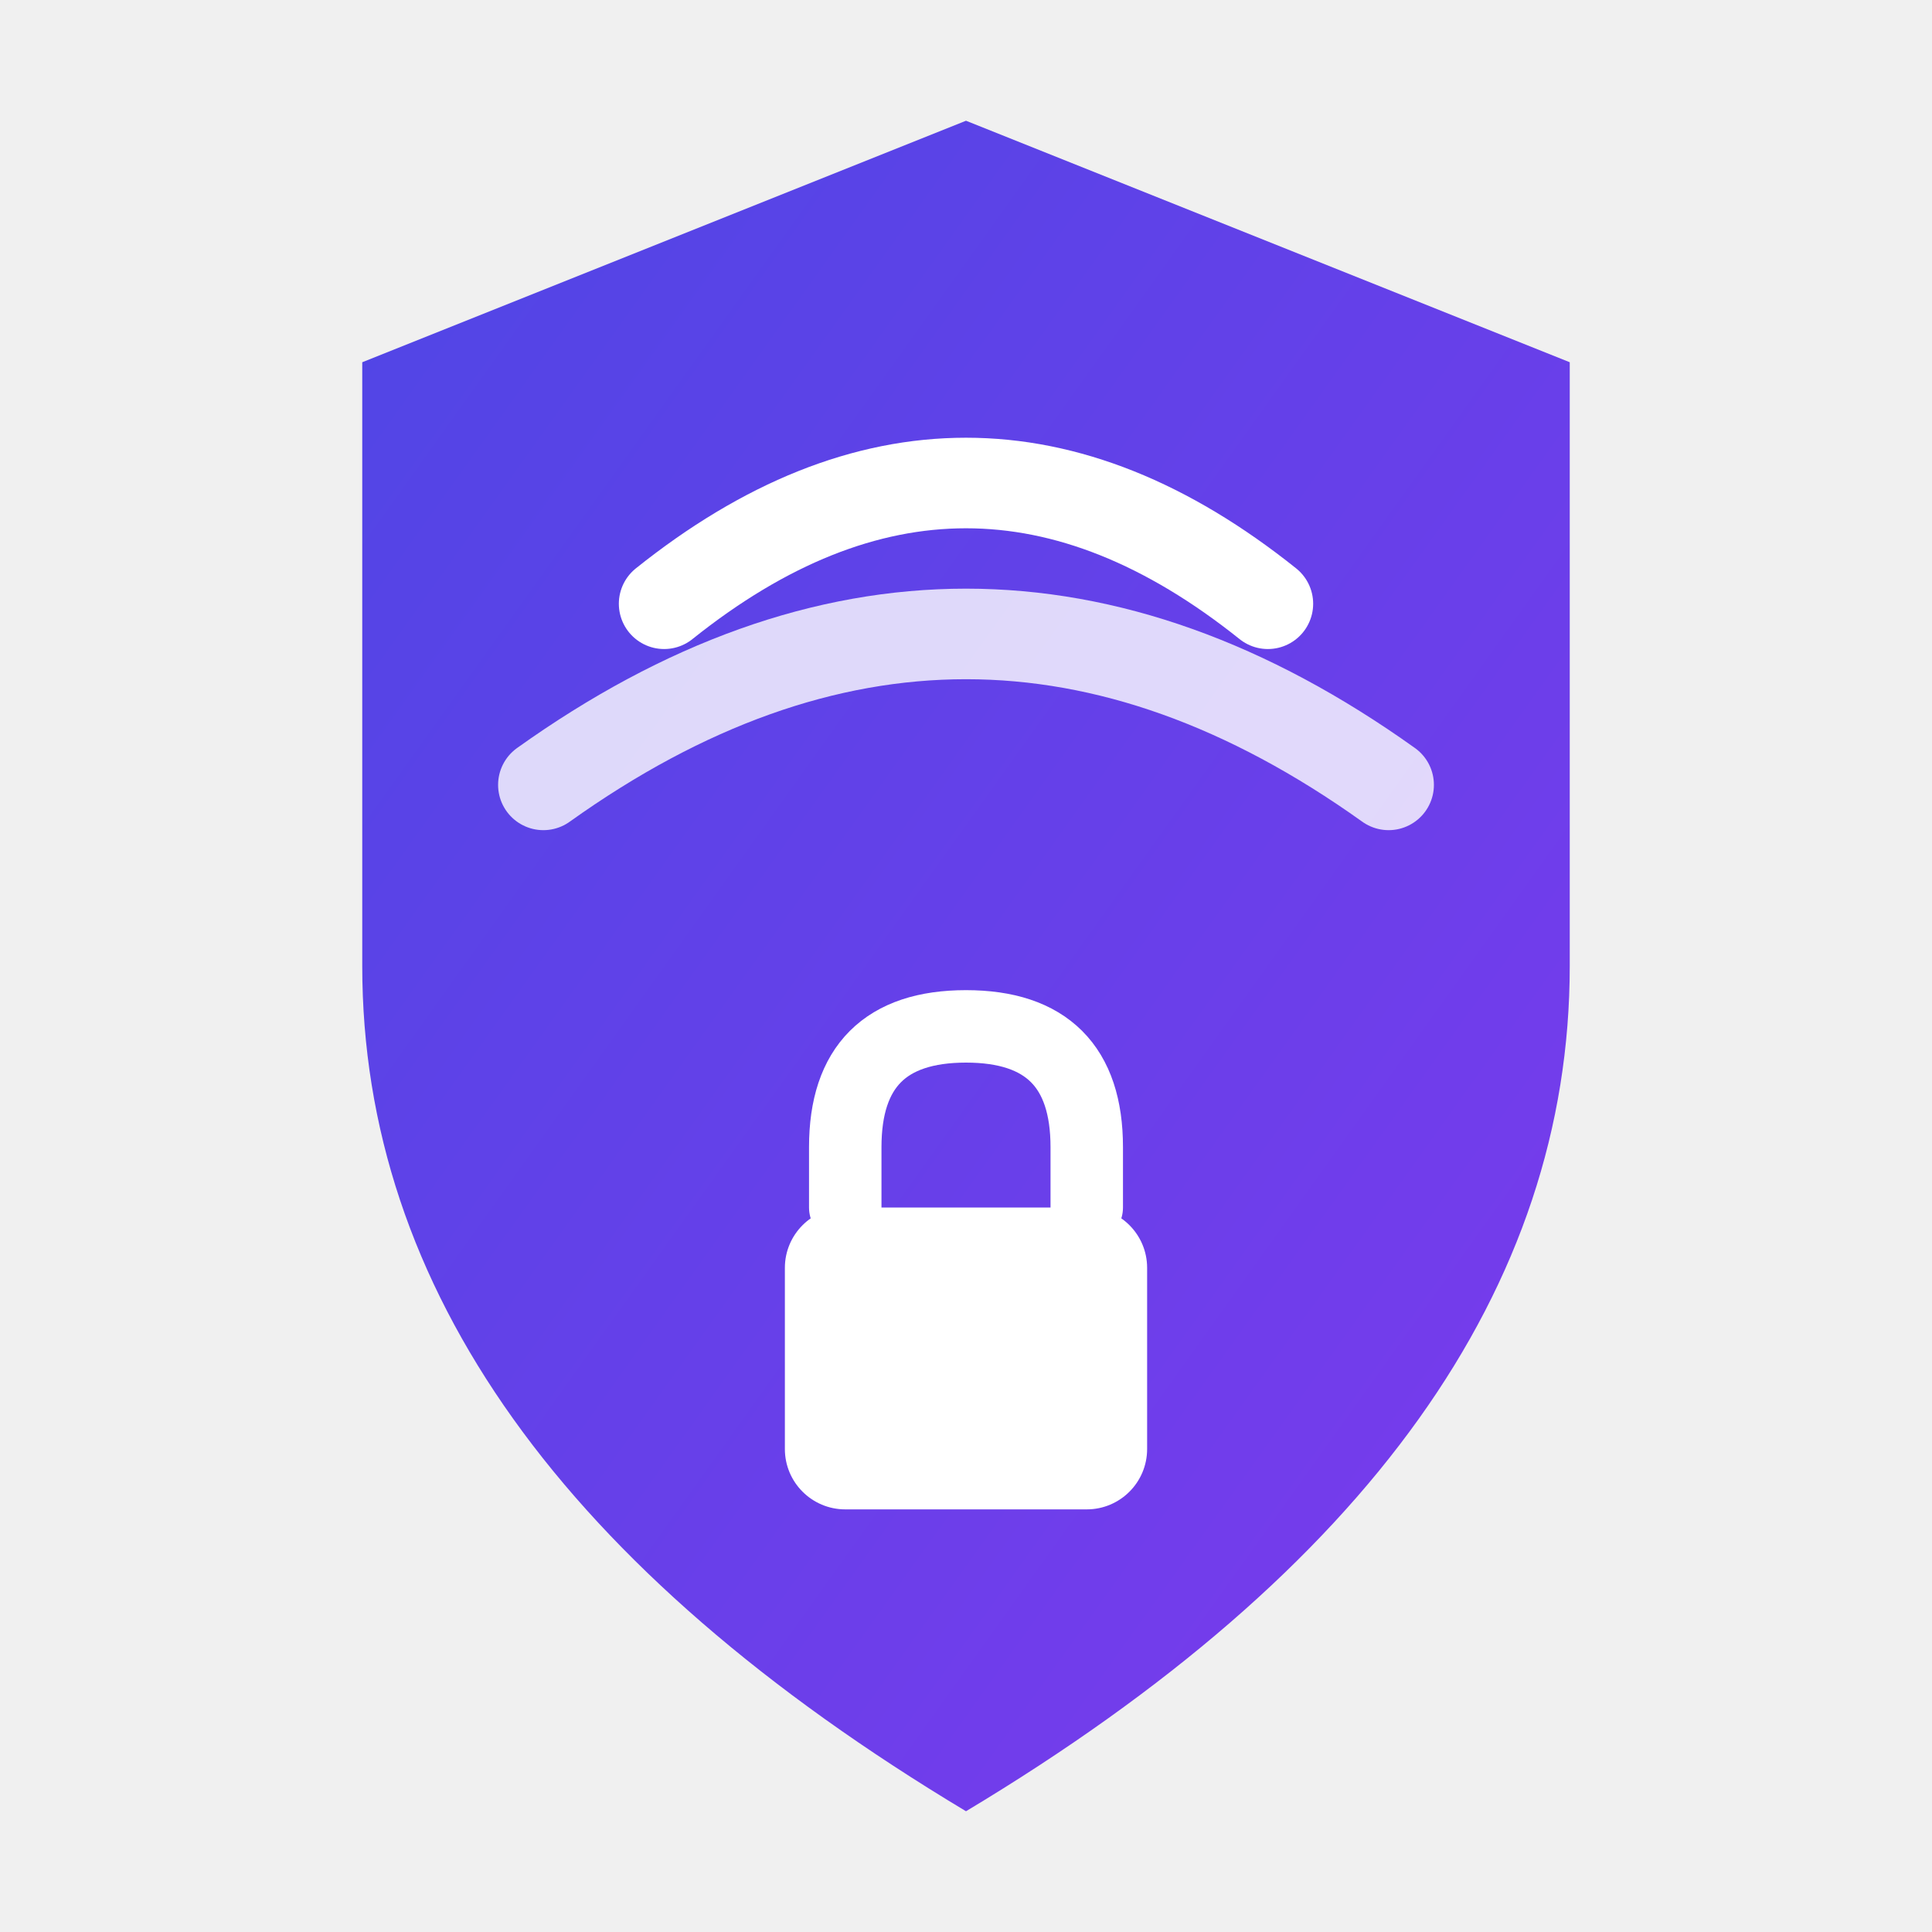
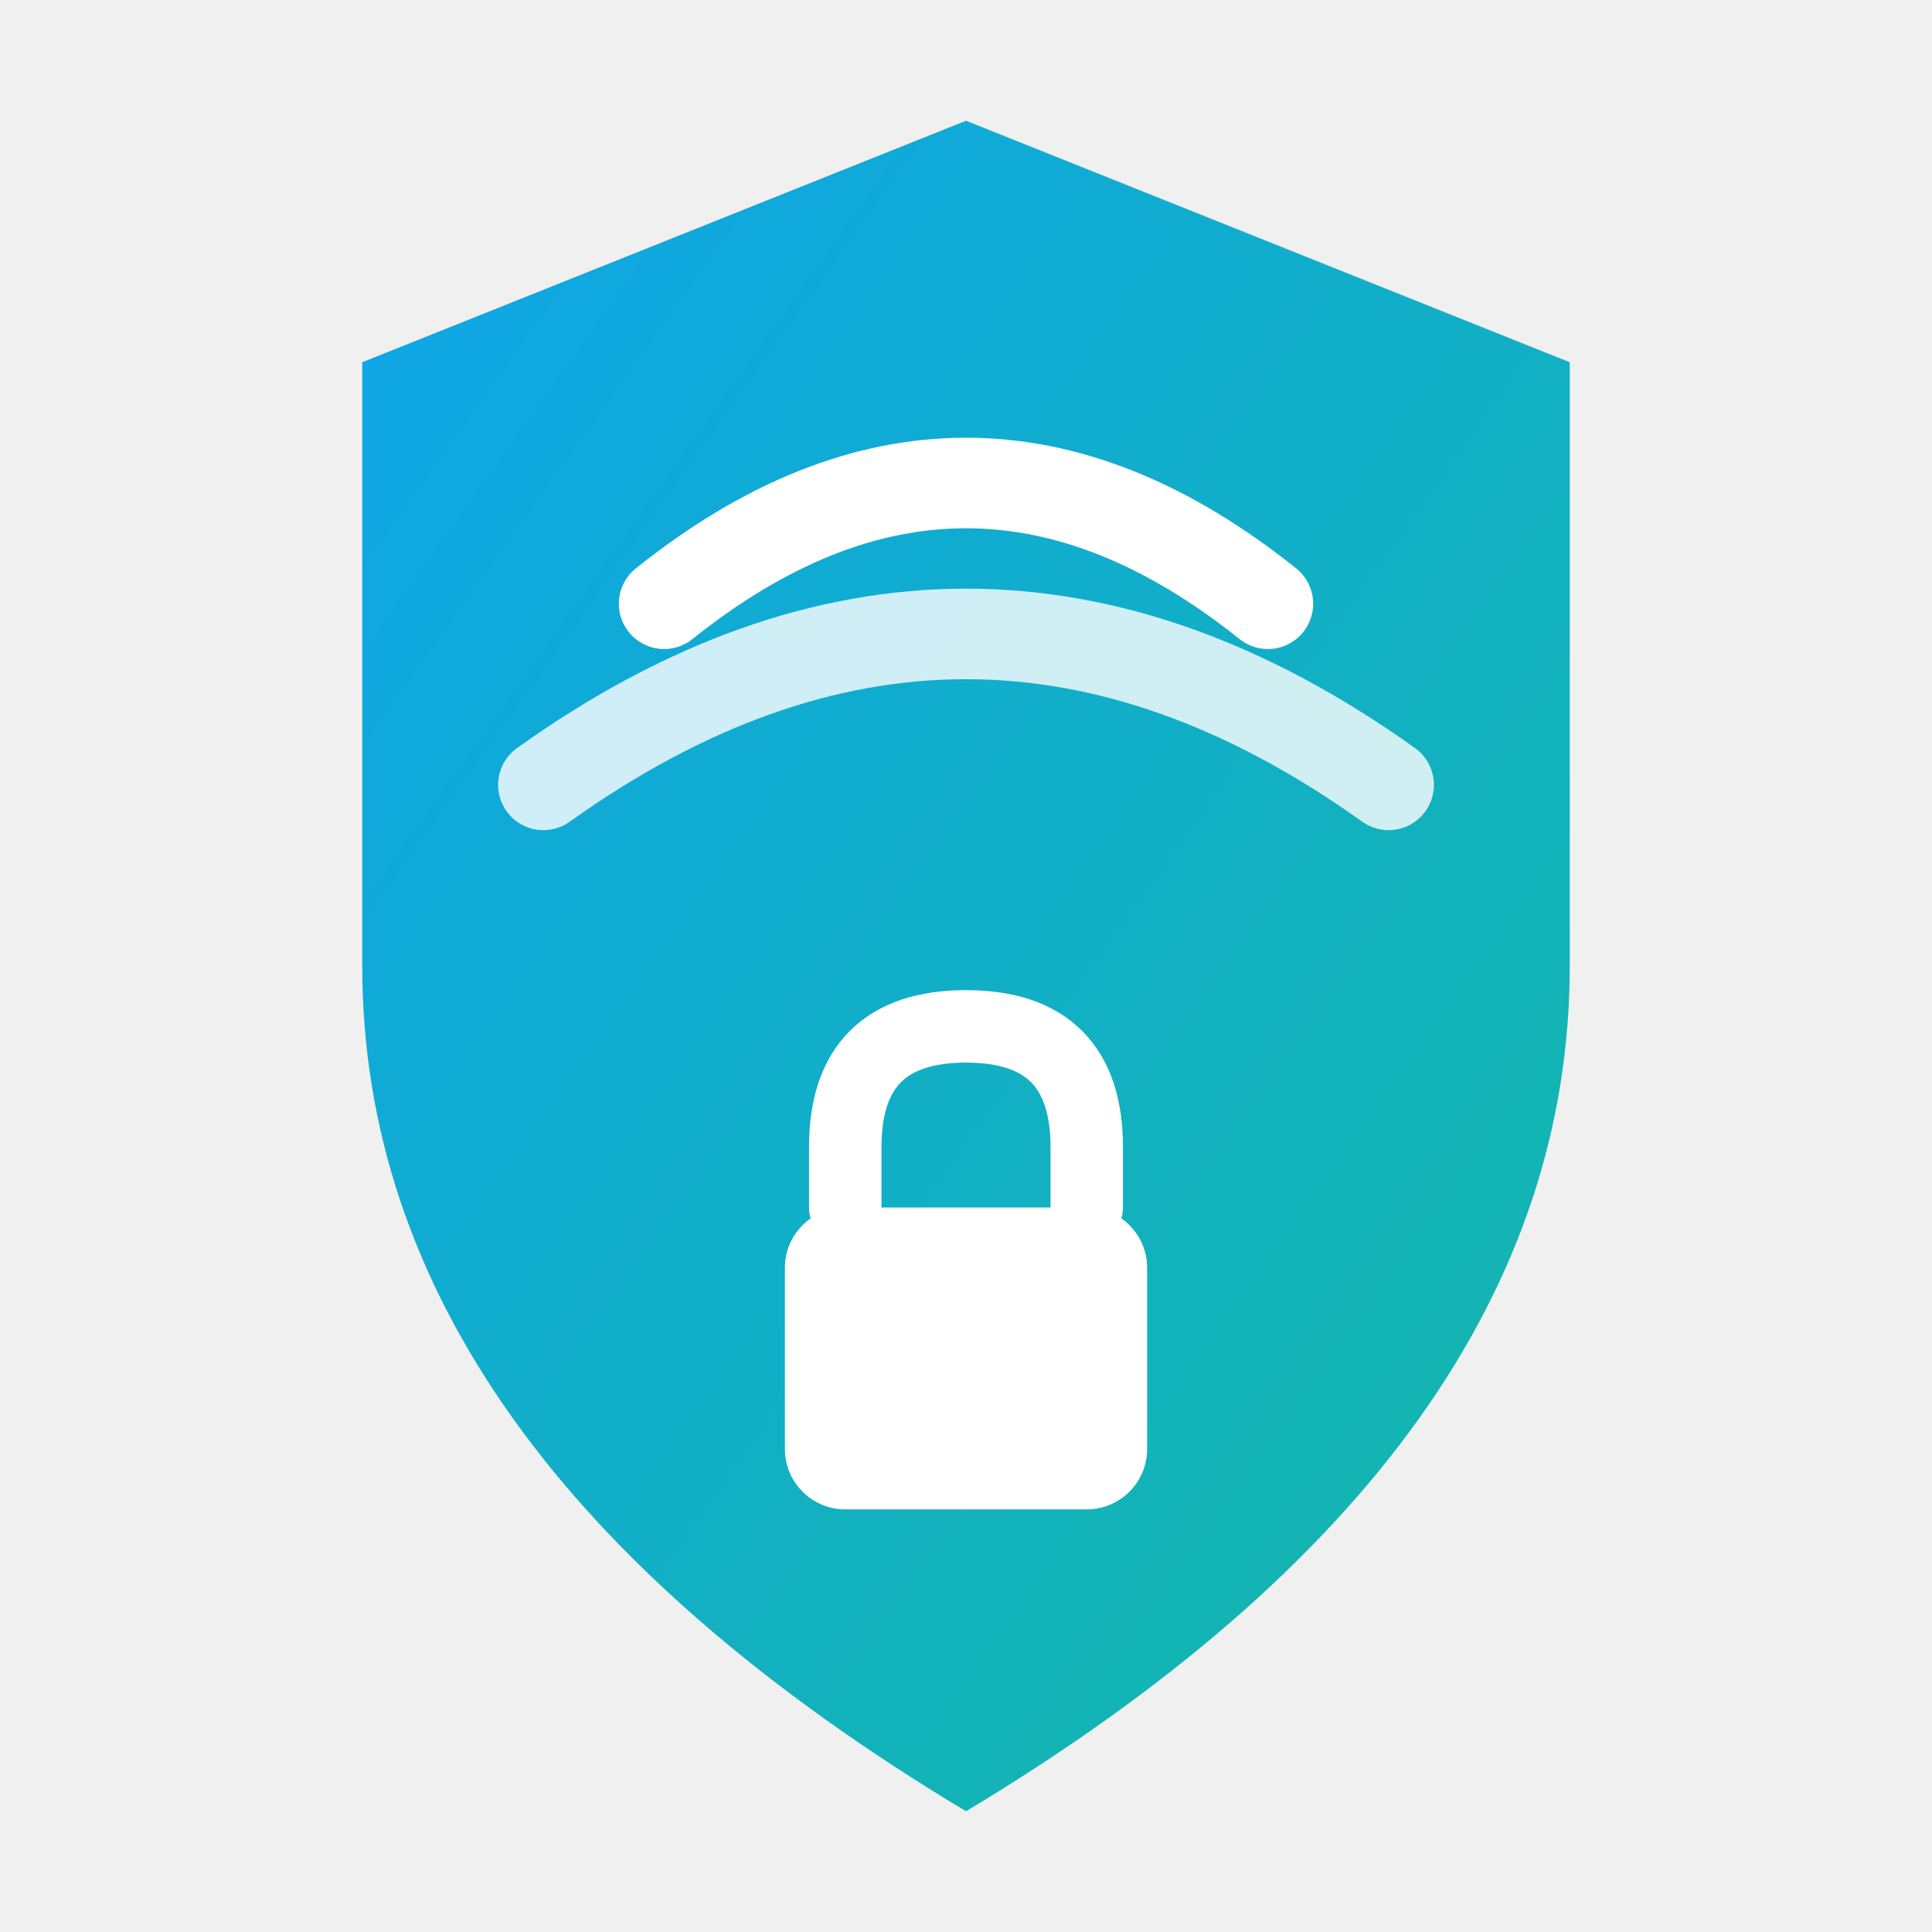
<svg xmlns="http://www.w3.org/2000/svg" viewBox="0 0 32 32">
  <defs>
    <linearGradient id="fg" x1="0%" y1="0%" x2="100%" y2="100%">
-       <stop offset="0%" stop-color="#4f46e5" />
-       <stop offset="100%" stop-color="#7c3aed" />
+       <stop offset="0%" stop-color="#0ea5e9" />
+       <stop offset="100%" stop-color="#14b8a6" />
    </linearGradient>
  </defs>
  <path d="M16 2 L26 6 L26 16 Q26 24 16 30 Q6 24 6 16 L6 6 Z" fill="url(#fg)" />
  <g transform="translate(16, 12)">
    <path d="M -5 -2 Q 0 -6, 5 -2" fill="none" stroke="#fff" stroke-width="1.5" stroke-linecap="round" />
    <path d="M -7 1 Q 0 -4, 7 1" fill="none" stroke="#fff" stroke-width="1.5" stroke-linecap="round" opacity="0.8" />
  </g>
  <g transform="translate(16, 20)">
    <rect x="-3" y="0" width="6" height="5" rx="1" fill="#fff" />
    <path d="M -2 0 L -2 -1 Q -2 -3, 0 -3 Q 2 -3, 2 -1 L 2 0" fill="none" stroke="#fff" stroke-width="1.2" stroke-linecap="round" />
  </g>
</svg>
